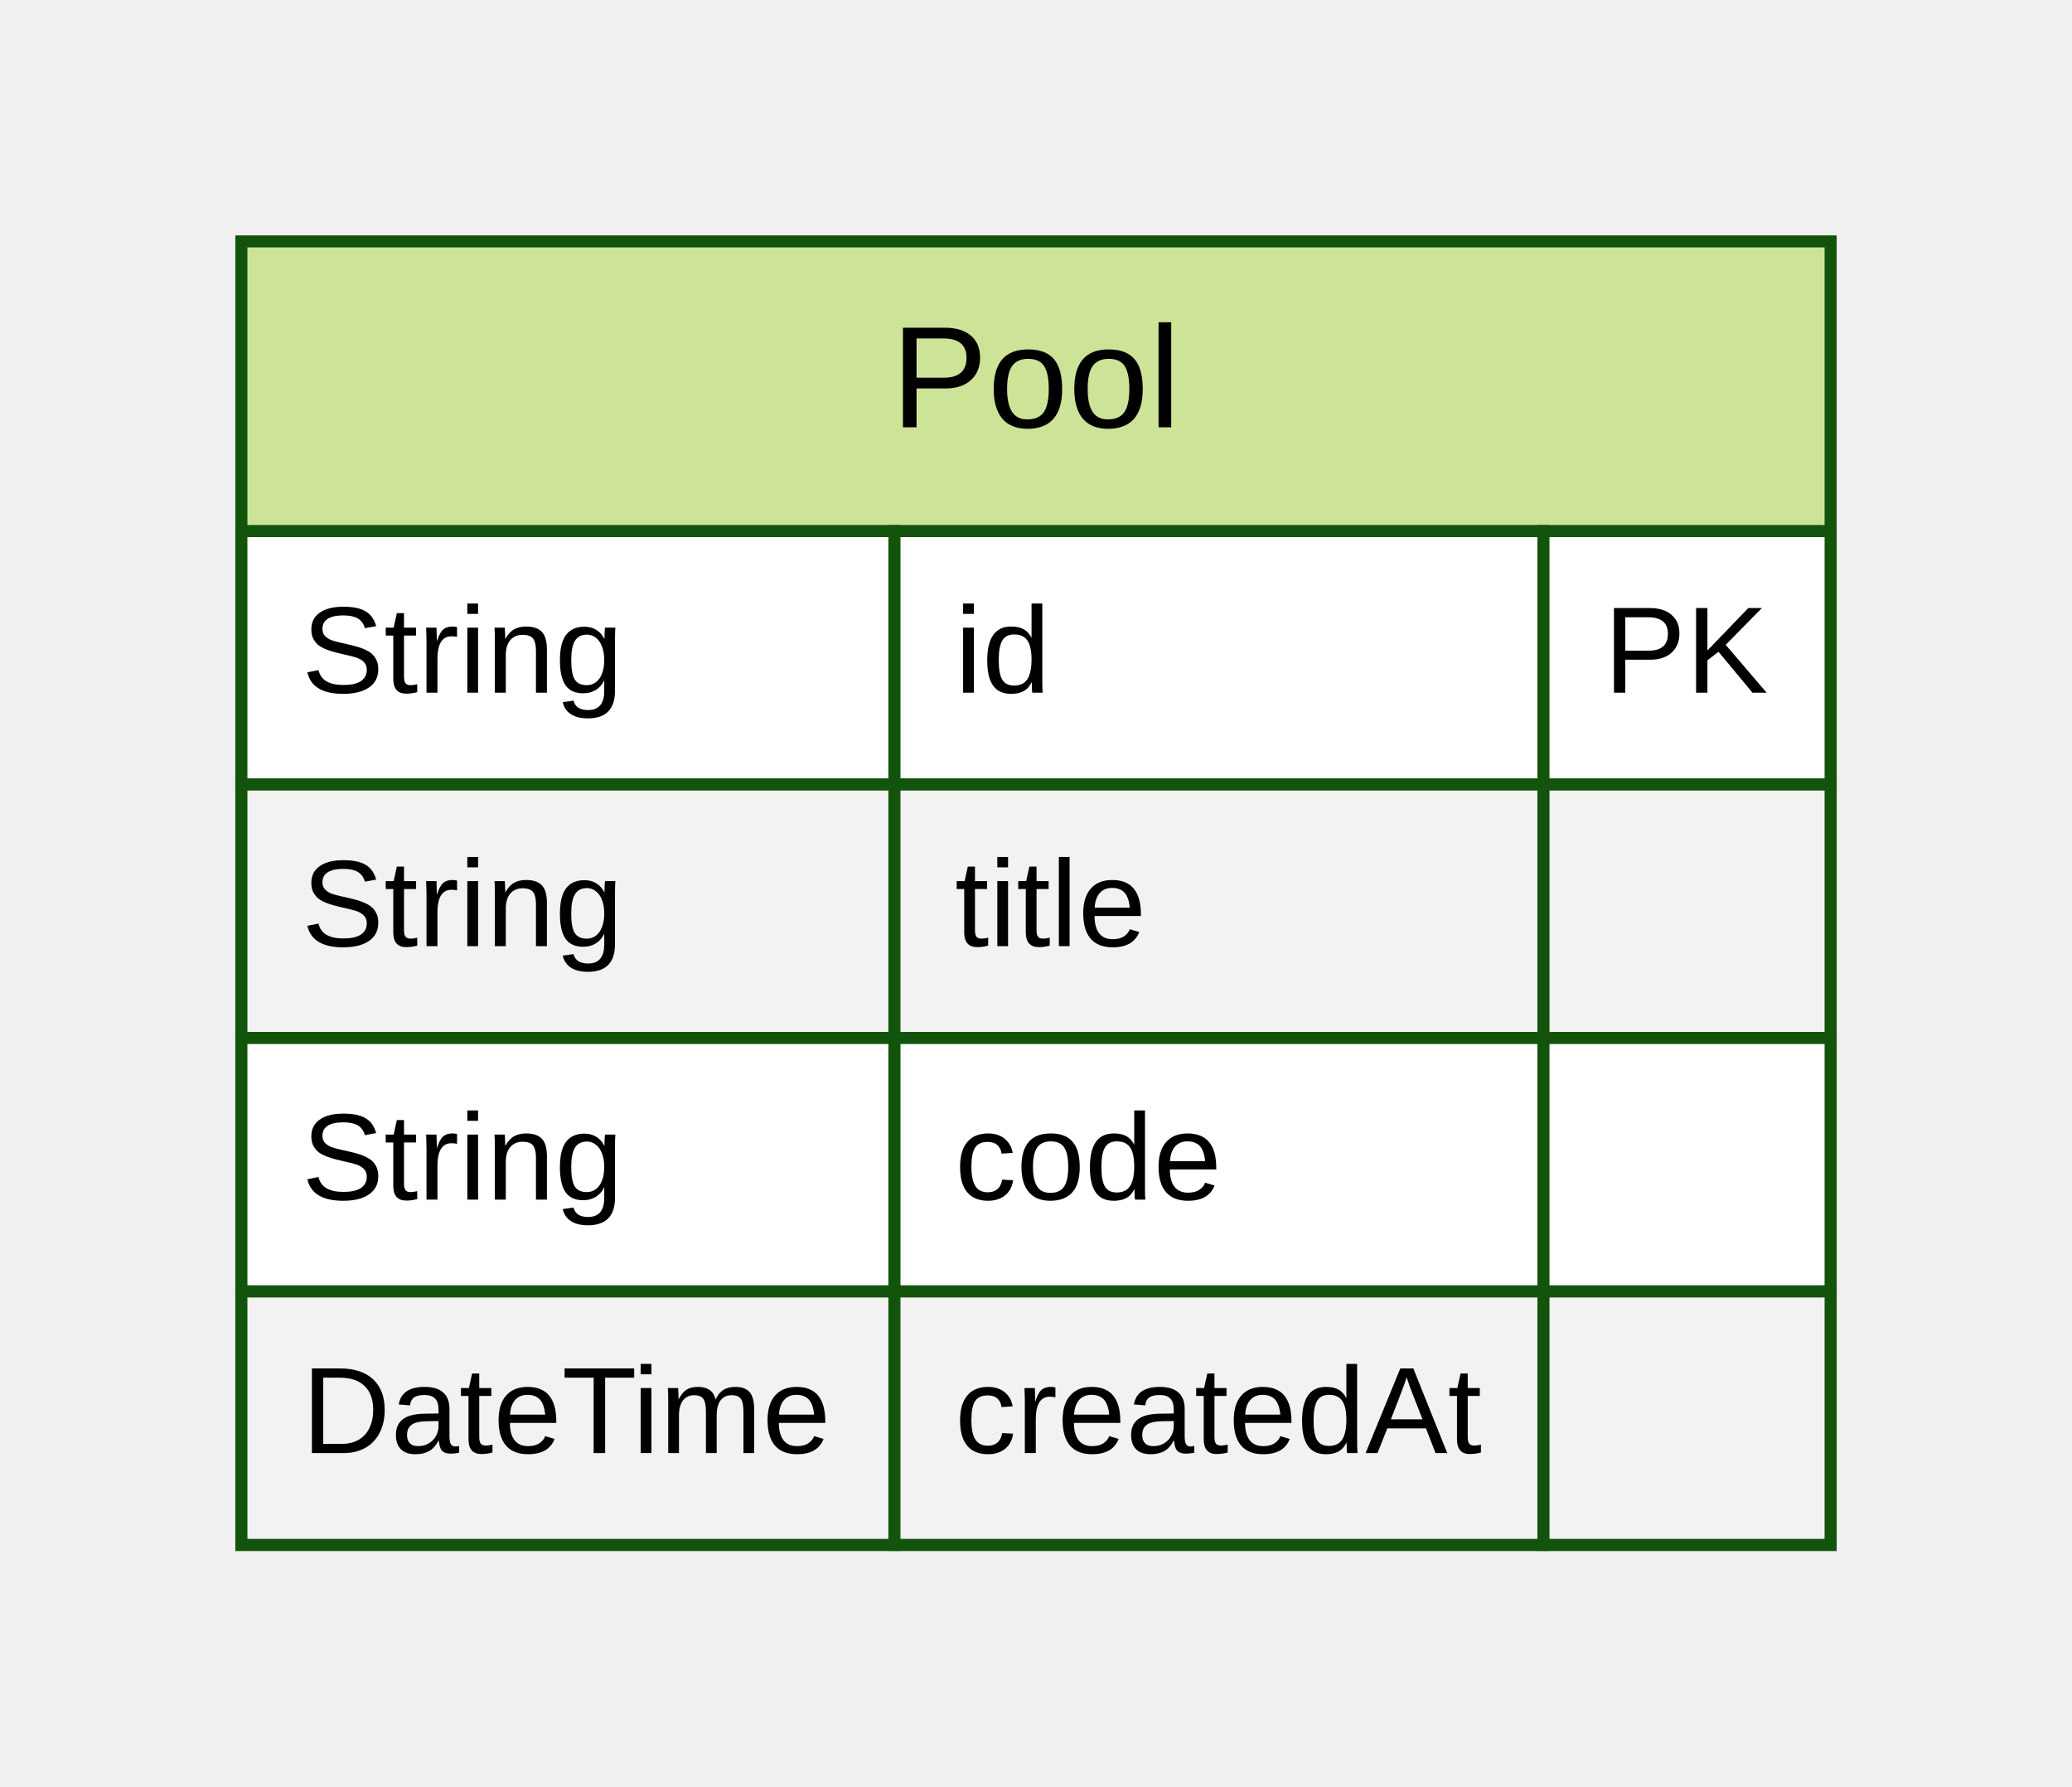
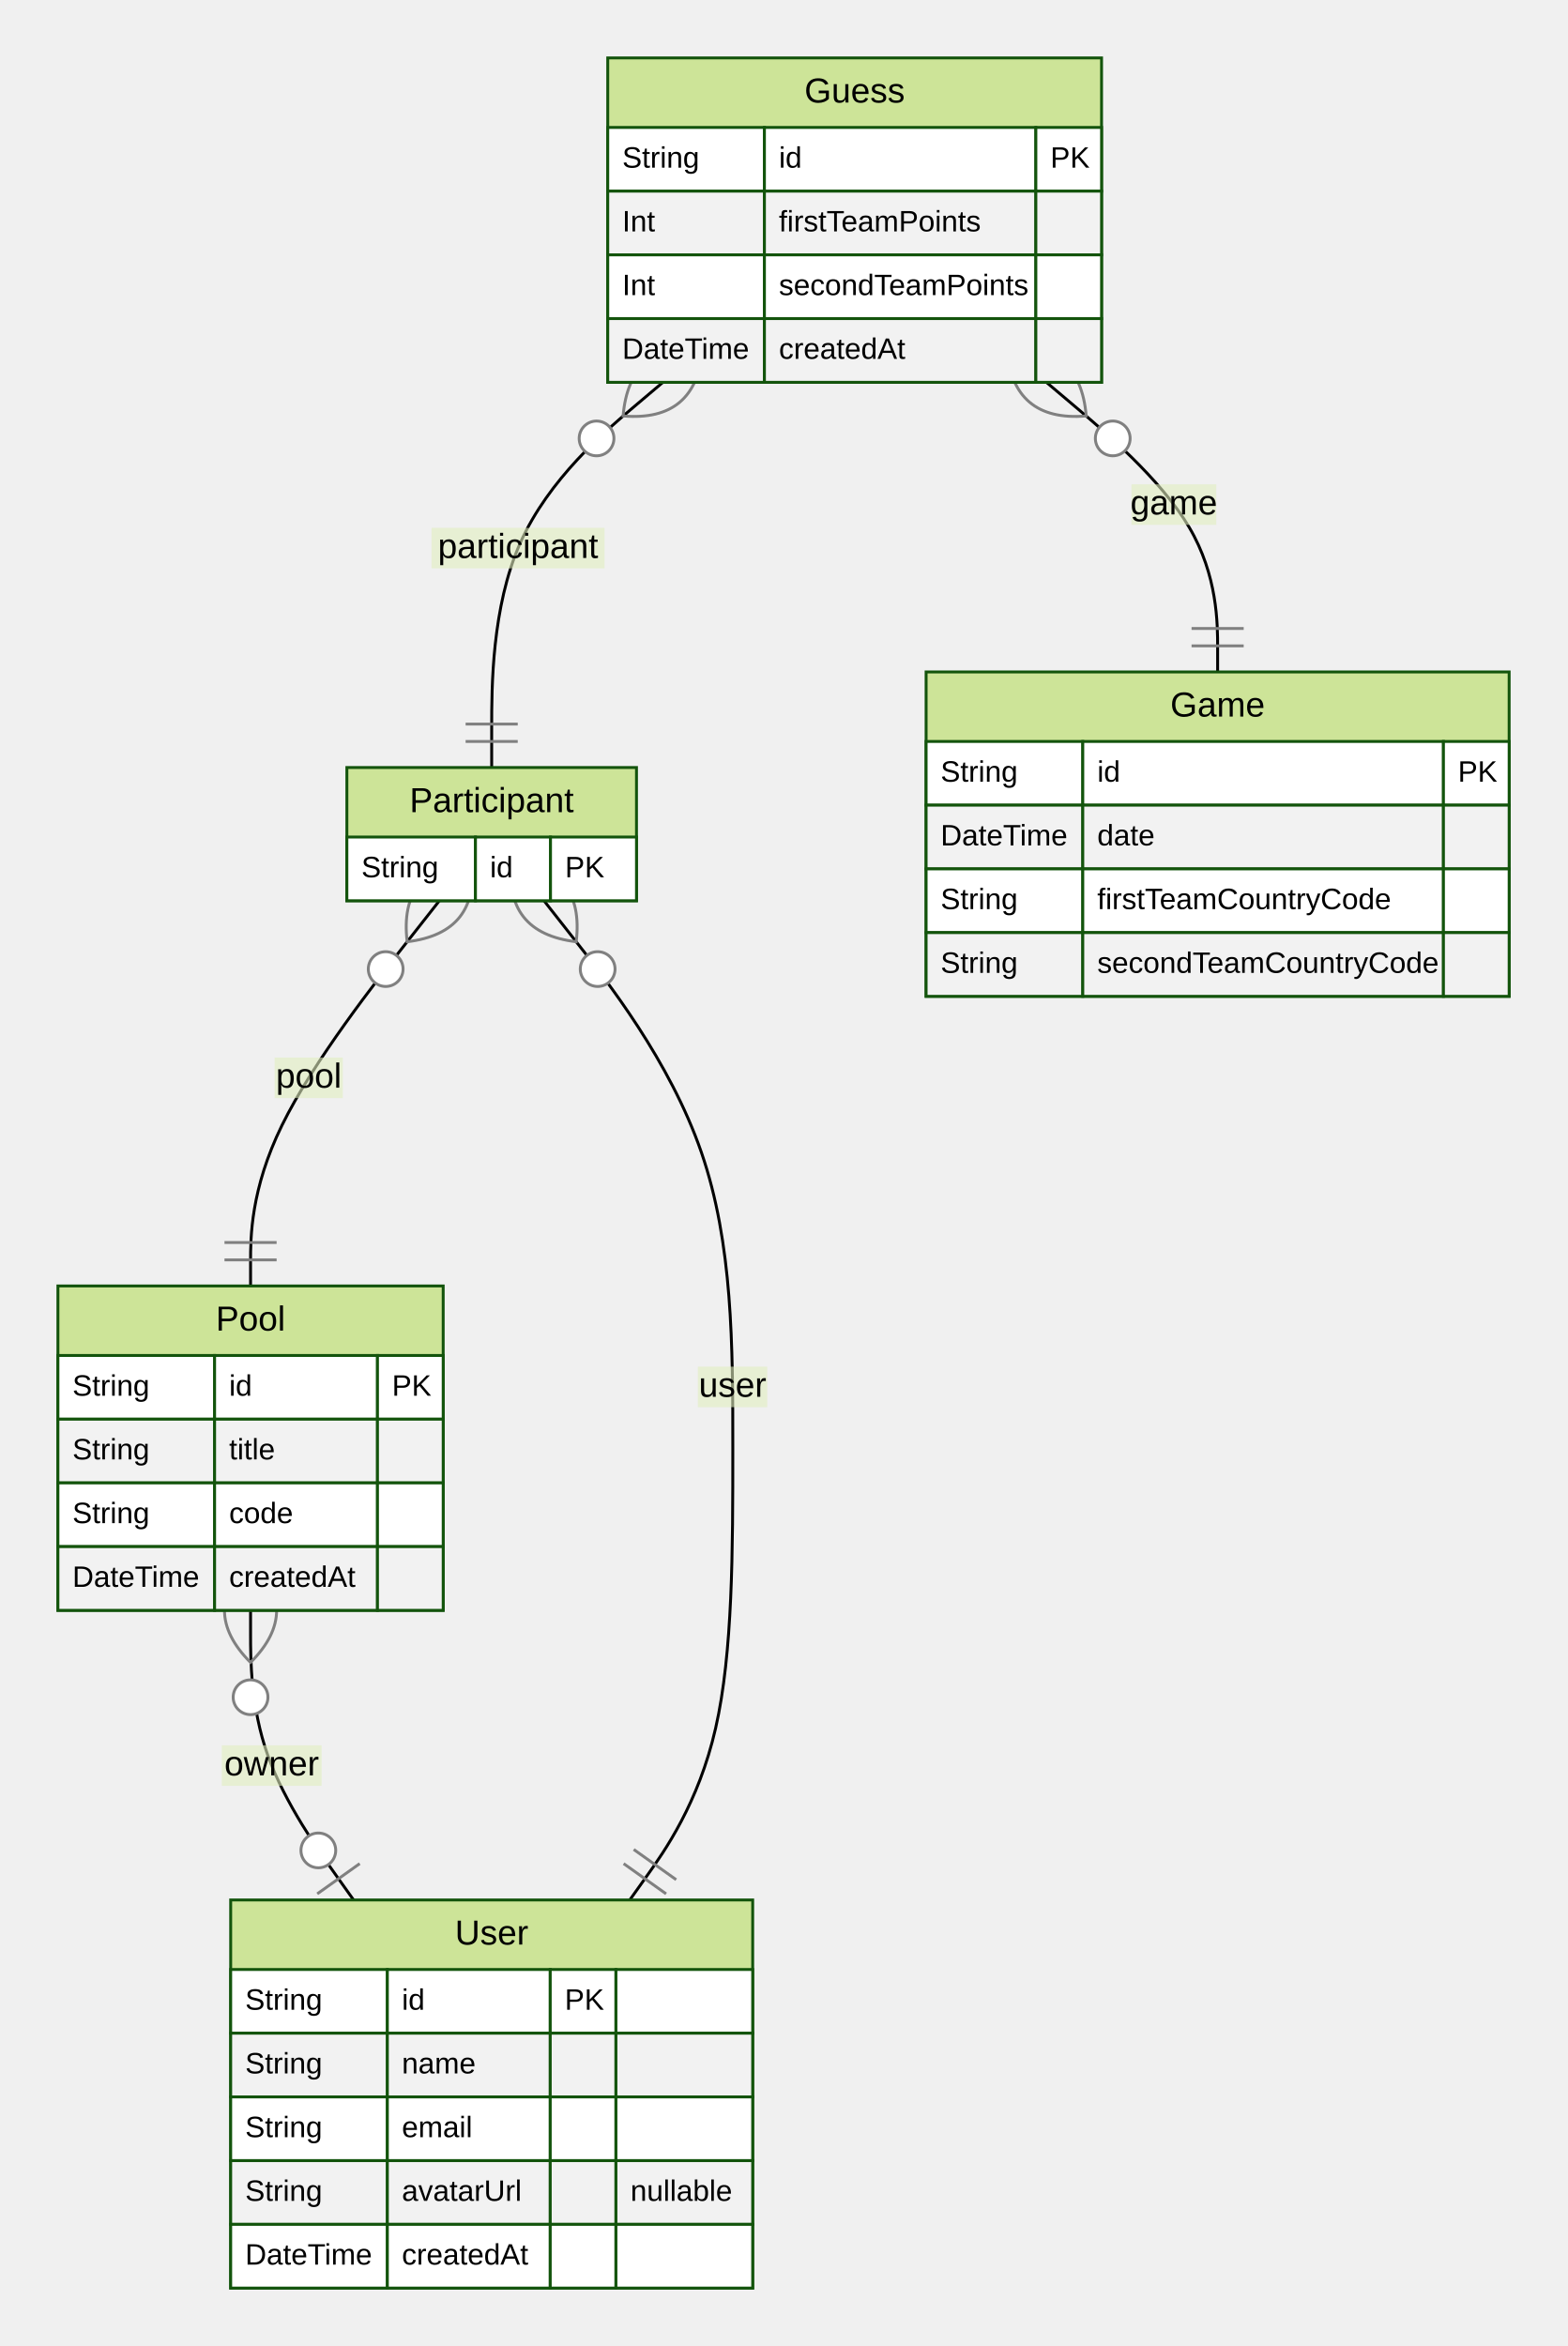
- <svg xmlns="http://www.w3.org/2000/svg" aria-labelledby="chart-title-mermaid-0 chart-desc-mermaid-0" role="img" viewBox="0 0 171.683 148" style="max-width: 171.683px; background-color: white;" width="100%" id="mermaid-0">
+ <svg xmlns="http://www.w3.org/2000/svg" aria-labelledby="chart-title-mermaid-0 chart-desc-mermaid-0" role="img" viewBox="0 0 541.082 810" style="max-width: 541.082px; background-color: white;" width="100%" id="mermaid-0">
  <style>#mermaid-0 {font-family:"trebuchet ms",verdana,arial,sans-serif;font-size:16px;fill:#000000;}#mermaid-0 .error-icon{fill:#552222;}#mermaid-0 .error-text{fill:#552222;stroke:#552222;}#mermaid-0 .edge-thickness-normal{stroke-width:2px;}#mermaid-0 .edge-thickness-thick{stroke-width:3.5px;}#mermaid-0 .edge-pattern-solid{stroke-dasharray:0;}#mermaid-0 .edge-pattern-dashed{stroke-dasharray:3;}#mermaid-0 .edge-pattern-dotted{stroke-dasharray:2;}#mermaid-0 .marker{fill:#000000;stroke:#000000;}#mermaid-0 .marker.cross{stroke:#000000;}#mermaid-0 svg{font-family:"trebuchet ms",verdana,arial,sans-serif;font-size:16px;}#mermaid-0 .entityBox{fill:#cde498;stroke:#13540c;}#mermaid-0 .attributeBoxOdd{fill:#ffffff;stroke:#13540c;}#mermaid-0 .attributeBoxEven{fill:#f2f2f2;stroke:#13540c;}#mermaid-0 .relationshipLabelBox{fill:hsl(78.158, 58.462%, 84.51%);opacity:0.7;background-color:hsl(78.158, 58.462%, 84.51%);}#mermaid-0 .relationshipLabelBox rect{opacity:0.5;}#mermaid-0 .relationshipLine{stroke:#000000;}#mermaid-0 :root{--mermaid-font-family:"trebuchet ms",verdana,arial,sans-serif;}</style>
  <g />
  <defs>
    <marker orient="auto" markerHeight="18" markerWidth="18" refY="9" refX="0" id="ONLY_ONE_START">
      <path d="M9,0 L9,18 M15,0 L15,18" fill="none" stroke="gray" />
    </marker>
  </defs>
  <defs>
    <marker orient="auto" markerHeight="18" markerWidth="18" refY="9" refX="18" id="ONLY_ONE_END">
      <path d="M3,0 L3,18 M9,0 L9,18" fill="none" stroke="gray" />
    </marker>
  </defs>
  <defs>
    <marker orient="auto" markerHeight="18" markerWidth="30" refY="9" refX="0" id="ZERO_OR_ONE_START">
      <circle r="6" cy="9" cx="21" fill="white" stroke="gray" />
      <path d="M9,0 L9,18" fill="none" stroke="gray" />
    </marker>
  </defs>
  <defs>
    <marker orient="auto" markerHeight="18" markerWidth="30" refY="9" refX="30" id="ZERO_OR_ONE_END">
      <circle r="6" cy="9" cx="9" fill="white" stroke="gray" />
      <path d="M21,0 L21,18" fill="none" stroke="gray" />
    </marker>
  </defs>
  <defs>
    <marker orient="auto" markerHeight="36" markerWidth="45" refY="18" refX="18" id="ONE_OR_MORE_START">
      <path d="M0,18 Q 18,0 36,18 Q 18,36 0,18 M42,9 L42,27" fill="none" stroke="gray" />
    </marker>
  </defs>
  <defs>
    <marker orient="auto" markerHeight="36" markerWidth="45" refY="18" refX="27" id="ONE_OR_MORE_END">
      <path d="M3,9 L3,27 M9,18 Q27,0 45,18 Q27,36 9,18" fill="none" stroke="gray" />
    </marker>
  </defs>
  <defs>
    <marker orient="auto" markerHeight="36" markerWidth="57" refY="18" refX="18" id="ZERO_OR_MORE_START">
      <circle r="6" cy="18" cx="48" fill="white" stroke="gray" />
      <path d="M0,18 Q18,0 36,18 Q18,36 0,18" fill="none" stroke="gray" />
    </marker>
  </defs>
  <defs>
    <marker orient="auto" markerHeight="36" markerWidth="57" refY="18" refX="39" id="ZERO_OR_MORE_END">
      <circle r="6" cy="18" cx="9" fill="white" stroke="gray" />
      <path d="M21,18 Q39,0 57,18 Q39,36 21,18" fill="none" stroke="gray" />
    </marker>
  </defs>
-   <g transform="translate(20,20 )" id="Pool">
-     <rect height="108" width="131.683" y="0" x="0" stroke="gray" fill-opacity="100%" fill="honeydew" class="er entityBox" />
-     <text transform="translate(65.84149,12)" style="font-family: &quot;trebuchet ms&quot;, verdana, arial, sans-serif;; font-size: 12px" text-anchor="middle" dominant-baseline="middle" y="0" x="0" id="entity-Pool" class="er entityLabel">Pool</text>
-     <rect height="21" width="54.113" y="24" x="0" stroke="gray" fill-opacity="100%" fill="honeydew" class="er attributeBoxOdd" />
-     <text transform="translate(5,34.5)" style="font-family: &quot;trebuchet ms&quot;, verdana, arial, sans-serif;; font-size: 10.2px" text-anchor="left" dominant-baseline="middle" y="0" x="0" id="entity-Pool-attr-1-type" class="er entityLabel">String</text>
-     <rect height="21" width="53.775" y="24" x="54.113" stroke="gray" fill-opacity="100%" fill="honeydew" class="er attributeBoxOdd" />
-     <text transform="translate(59.11313,34.5)" style="font-family: &quot;trebuchet ms&quot;, verdana, arial, sans-serif;; font-size: 10.2px" text-anchor="left" dominant-baseline="middle" y="0" x="0" id="entity-Pool-attr-1-name" class="er entityLabel">id</text>
-     <rect height="21" width="23.795" y="24" x="107.888" stroke="gray" fill-opacity="100%" fill="honeydew" class="er attributeBoxOdd" />
-     <text transform="translate(112.888,34.5)" style="font-family: &quot;trebuchet ms&quot;, verdana, arial, sans-serif;; font-size: 10.2px" text-anchor="left" dominant-baseline="middle" y="0" x="0" id="entity-Pool-attr-1-key" class="er entityLabel">PK</text>
-     <rect height="21" width="54.113" y="45" x="0" stroke="gray" fill-opacity="100%" fill="honeydew" class="er attributeBoxEven" />
-     <text transform="translate(5,55.5)" style="font-family: &quot;trebuchet ms&quot;, verdana, arial, sans-serif;; font-size: 10.2px" text-anchor="left" dominant-baseline="middle" y="0" x="0" id="entity-Pool-attr-2-type" class="er entityLabel">String</text>
-     <rect height="21" width="53.775" y="45" x="54.113" stroke="gray" fill-opacity="100%" fill="honeydew" class="er attributeBoxEven" />
-     <text transform="translate(59.11313,55.5)" style="font-family: &quot;trebuchet ms&quot;, verdana, arial, sans-serif;; font-size: 10.2px" text-anchor="left" dominant-baseline="middle" y="0" x="0" id="entity-Pool-attr-2-name" class="er entityLabel">title</text>
-     <rect height="21" width="23.795" y="45" x="107.888" stroke="gray" fill-opacity="100%" fill="honeydew" class="er attributeBoxEven" />
-     <text transform="translate(112.888,55.5)" style="font-family: &quot;trebuchet ms&quot;, verdana, arial, sans-serif;; font-size: 10.2px" text-anchor="left" dominant-baseline="middle" y="0" x="0" id="entity-Pool-attr-2-key" class="er entityLabel" />
-     <rect height="21" width="54.113" y="66" x="0" stroke="gray" fill-opacity="100%" fill="honeydew" class="er attributeBoxOdd" />
-     <text transform="translate(5,76.5)" style="font-family: &quot;trebuchet ms&quot;, verdana, arial, sans-serif;; font-size: 10.2px" text-anchor="left" dominant-baseline="middle" y="0" x="0" id="entity-Pool-attr-3-type" class="er entityLabel">String</text>
-     <rect height="21" width="53.775" y="66" x="54.113" stroke="gray" fill-opacity="100%" fill="honeydew" class="er attributeBoxOdd" />
-     <text transform="translate(59.11313,76.5)" style="font-family: &quot;trebuchet ms&quot;, verdana, arial, sans-serif;; font-size: 10.2px" text-anchor="left" dominant-baseline="middle" y="0" x="0" id="entity-Pool-attr-3-name" class="er entityLabel">code</text>
-     <rect height="21" width="23.795" y="66" x="107.888" stroke="gray" fill-opacity="100%" fill="honeydew" class="er attributeBoxOdd" />
-     <text transform="translate(112.888,76.5)" style="font-family: &quot;trebuchet ms&quot;, verdana, arial, sans-serif;; font-size: 10.2px" text-anchor="left" dominant-baseline="middle" y="0" x="0" id="entity-Pool-attr-3-key" class="er entityLabel" />
-     <rect height="21" width="54.113" y="87" x="0" stroke="gray" fill-opacity="100%" fill="honeydew" class="er attributeBoxEven" />
-     <text transform="translate(5,97.5)" style="font-family: &quot;trebuchet ms&quot;, verdana, arial, sans-serif;; font-size: 10.2px" text-anchor="left" dominant-baseline="middle" y="0" x="0" id="entity-Pool-attr-4-type" class="er entityLabel">DateTime</text>
-     <rect height="21" width="53.775" y="87" x="54.113" stroke="gray" fill-opacity="100%" fill="honeydew" class="er attributeBoxEven" />
-     <text transform="translate(59.11313,97.5)" style="font-family: &quot;trebuchet ms&quot;, verdana, arial, sans-serif;; font-size: 10.2px" text-anchor="left" dominant-baseline="middle" y="0" x="0" id="entity-Pool-attr-4-name" class="er entityLabel">createdAt</text>
-     <rect height="21" width="23.795" y="87" x="107.888" stroke="gray" fill-opacity="100%" fill="honeydew" class="er attributeBoxEven" />
-     <text transform="translate(112.888,97.5)" style="font-family: &quot;trebuchet ms&quot;, verdana, arial, sans-serif;; font-size: 10.2px" text-anchor="left" dominant-baseline="middle" y="0" x="0" id="entity-Pool-attr-4-key" class="er entityLabel" />
-   </g>
+   <path marker-start="url(#ZERO_OR_MORE_START)" marker-end="url(#ZERO_OR_ONE_END)" fill="none" stroke="gray" d="M86.513,556L86.513,564.333C86.513,572.667,86.513,589.333,92.443,606C98.373,622.667,110.233,639.333,116.163,647.667L122.093,656" class="er relationshipLine" />
+   <path marker-start="url(#ZERO_OR_MORE_START)" marker-end="url(#ONLY_ONE_END)" fill="none" stroke="gray" d="M187.835,311L198.7,324.833C209.565,338.667,231.296,366.333,242.161,397.833C253.026,429.333,253.026,464.667,253.026,500C253.026,535.333,253.026,570.667,247.096,596.667C241.167,622.667,229.307,639.333,223.377,647.667L217.447,656" class="er relationshipLine" />
+   <path marker-start="url(#ZERO_OR_MORE_START)" marker-end="url(#ONLY_ONE_END)" fill="none" stroke="gray" d="M151.705,311L140.839,324.833C129.974,338.667,108.244,366.333,97.378,388.5C86.513,410.667,86.513,427.333,86.513,435.667L86.513,444" class="er relationshipLine" />
+   <path marker-start="url(#ZERO_OR_MORE_START)" marker-end="url(#ONLY_ONE_END)" fill="none" stroke="gray" d="M361.309,132L371.162,140.333C381.015,148.667,400.72,165.333,410.573,182C420.426,198.667,420.426,215.333,420.426,223.667L420.426,232" class="er relationshipLine" />
+   <path marker-start="url(#ZERO_OR_MORE_START)" marker-end="url(#ONLY_ONE_END)" fill="none" stroke="gray" d="M228.887,132L219.034,140.333C209.181,148.667,189.476,165.333,179.623,187.5C169.77,209.667,169.77,237.333,169.77,251.167L169.77,265" class="er relationshipLine" />
+   <g transform="translate(20,444 )" id="Pool">
+     <rect height="112" width="133.026" y="0" x="0" stroke="gray" fill-opacity="100%" fill="honeydew" class="er entityBox" />
+     <text transform="translate(66.51321,12)" style="font-family: &quot;trebuchet ms&quot;, verdana, arial, sans-serif;; font-size: 12px" text-anchor="middle" dominant-baseline="middle" y="0" x="0" id="entity-Pool" class="er entityLabel">Pool</text>
+     <rect height="22" width="54.096" y="24" x="0" stroke="gray" fill-opacity="100%" fill="honeydew" class="er attributeBoxOdd" />
+     <text transform="translate(5,35)" style="font-family: &quot;trebuchet ms&quot;, verdana, arial, sans-serif;; font-size: 10.2px" text-anchor="left" dominant-baseline="middle" y="0" x="0" id="entity-Pool-attr-1-type" class="er entityLabel">String</text>
+     <rect height="22" width="56.243" y="24" x="54.096" stroke="gray" fill-opacity="100%" fill="honeydew" class="er attributeBoxOdd" />
+     <text transform="translate(59.09555,35)" style="font-family: &quot;trebuchet ms&quot;, verdana, arial, sans-serif;; font-size: 10.2px" text-anchor="left" dominant-baseline="middle" y="0" x="0" id="entity-Pool-attr-1-name" class="er entityLabel">id</text>
+     <rect height="22" width="22.688" y="24" x="110.339" stroke="gray" fill-opacity="100%" fill="honeydew" class="er attributeBoxOdd" />
+     <text transform="translate(115.3387,35)" style="font-family: &quot;trebuchet ms&quot;, verdana, arial, sans-serif;; font-size: 10.2px" text-anchor="left" dominant-baseline="middle" y="0" x="0" id="entity-Pool-attr-1-key" class="er entityLabel">PK</text>
+     <rect height="22" width="54.096" y="46" x="0" stroke="gray" fill-opacity="100%" fill="honeydew" class="er attributeBoxEven" />
+     <text transform="translate(5,57)" style="font-family: &quot;trebuchet ms&quot;, verdana, arial, sans-serif;; font-size: 10.2px" text-anchor="left" dominant-baseline="middle" y="0" x="0" id="entity-Pool-attr-2-type" class="er entityLabel">String</text>
+     <rect height="22" width="56.243" y="46" x="54.096" stroke="gray" fill-opacity="100%" fill="honeydew" class="er attributeBoxEven" />
+     <text transform="translate(59.09555,57)" style="font-family: &quot;trebuchet ms&quot;, verdana, arial, sans-serif;; font-size: 10.2px" text-anchor="left" dominant-baseline="middle" y="0" x="0" id="entity-Pool-attr-2-name" class="er entityLabel">title</text>
+     <rect height="22" width="22.688" y="46" x="110.339" stroke="gray" fill-opacity="100%" fill="honeydew" class="er attributeBoxEven" />
+     <text transform="translate(115.3387,57)" style="font-family: &quot;trebuchet ms&quot;, verdana, arial, sans-serif;; font-size: 10.2px" text-anchor="left" dominant-baseline="middle" y="0" x="0" id="entity-Pool-attr-2-key" class="er entityLabel" />
+     <rect height="22" width="54.096" y="68" x="0" stroke="gray" fill-opacity="100%" fill="honeydew" class="er attributeBoxOdd" />
+     <text transform="translate(5,79)" style="font-family: &quot;trebuchet ms&quot;, verdana, arial, sans-serif;; font-size: 10.2px" text-anchor="left" dominant-baseline="middle" y="0" x="0" id="entity-Pool-attr-3-type" class="er entityLabel">String</text>
+     <rect height="22" width="56.243" y="68" x="54.096" stroke="gray" fill-opacity="100%" fill="honeydew" class="er attributeBoxOdd" />
+     <text transform="translate(59.09555,79)" style="font-family: &quot;trebuchet ms&quot;, verdana, arial, sans-serif;; font-size: 10.2px" text-anchor="left" dominant-baseline="middle" y="0" x="0" id="entity-Pool-attr-3-name" class="er entityLabel">code</text>
+     <rect height="22" width="22.688" y="68" x="110.339" stroke="gray" fill-opacity="100%" fill="honeydew" class="er attributeBoxOdd" />
+     <text transform="translate(115.3387,79)" style="font-family: &quot;trebuchet ms&quot;, verdana, arial, sans-serif;; font-size: 10.2px" text-anchor="left" dominant-baseline="middle" y="0" x="0" id="entity-Pool-attr-3-key" class="er entityLabel" />
+     <rect height="22" width="54.096" y="90" x="0" stroke="gray" fill-opacity="100%" fill="honeydew" class="er attributeBoxEven" />
+     <text transform="translate(5,101)" style="font-family: &quot;trebuchet ms&quot;, verdana, arial, sans-serif;; font-size: 10.2px" text-anchor="left" dominant-baseline="middle" y="0" x="0" id="entity-Pool-attr-4-type" class="er entityLabel">DateTime</text>
+     <rect height="22" width="56.243" y="90" x="54.096" stroke="gray" fill-opacity="100%" fill="honeydew" class="er attributeBoxEven" />
+     <text transform="translate(59.09555,101)" style="font-family: &quot;trebuchet ms&quot;, verdana, arial, sans-serif;; font-size: 10.2px" text-anchor="left" dominant-baseline="middle" y="0" x="0" id="entity-Pool-attr-4-name" class="er entityLabel">createdAt</text>
+     <rect height="22" width="22.688" y="90" x="110.339" stroke="gray" fill-opacity="100%" fill="honeydew" class="er attributeBoxEven" />
+     <text transform="translate(115.3387,101)" style="font-family: &quot;trebuchet ms&quot;, verdana, arial, sans-serif;; font-size: 10.2px" text-anchor="left" dominant-baseline="middle" y="0" x="0" id="entity-Pool-attr-4-key" class="er entityLabel" />
+   </g>
+   <g transform="translate(119.7698,265 )" id="Participant">
+     <rect height="46" width="100" y="0" x="0" stroke="gray" fill-opacity="100%" fill="honeydew" class="er entityBox" />
+     <text transform="translate(50,12)" style="font-family: &quot;trebuchet ms&quot;, verdana, arial, sans-serif;; font-size: 12px" text-anchor="middle" dominant-baseline="middle" y="0" x="0" id="entity-Participant" class="er entityLabel">Participant</text>
+     <rect height="22" width="44.399" y="24" x="0" stroke="gray" fill-opacity="100%" fill="honeydew" class="er attributeBoxOdd" />
+     <text transform="translate(5,35)" style="font-family: &quot;trebuchet ms&quot;, verdana, arial, sans-serif;; font-size: 10.2px" text-anchor="left" dominant-baseline="middle" y="0" x="0" id="entity-Participant-attr-1-type" class="er entityLabel">String</text>
+     <rect height="22" width="25.911" y="24" x="44.399" stroke="gray" fill-opacity="100%" fill="honeydew" class="er attributeBoxOdd" />
+     <text transform="translate(49.39862,35)" style="font-family: &quot;trebuchet ms&quot;, verdana, arial, sans-serif;; font-size: 10.2px" text-anchor="left" dominant-baseline="middle" y="0" x="0" id="entity-Participant-attr-1-name" class="er entityLabel">id</text>
+     <rect height="22" width="29.69" y="24" x="70.31" stroke="gray" fill-opacity="100%" fill="honeydew" class="er attributeBoxOdd" />
+     <text transform="translate(75.30976,35)" style="font-family: &quot;trebuchet ms&quot;, verdana, arial, sans-serif;; font-size: 10.2px" text-anchor="left" dominant-baseline="middle" y="0" x="0" id="entity-Participant-attr-1-key" class="er entityLabel">PK</text>
+   </g>
+   <g transform="translate(79.65034,656 )" id="User">
+     <rect height="134" width="180.239" y="0" x="0" stroke="gray" fill-opacity="100%" fill="honeydew" class="er entityBox" />
+     <text transform="translate(90.11948,12)" style="font-family: &quot;trebuchet ms&quot;, verdana, arial, sans-serif;; font-size: 12px" text-anchor="middle" dominant-baseline="middle" y="0" x="0" id="entity-User" class="er entityLabel">User</text>
+     <rect height="22" width="54.096" y="24" x="0" stroke="gray" fill-opacity="100%" fill="honeydew" class="er attributeBoxOdd" />
+     <text transform="translate(5,35)" style="font-family: &quot;trebuchet ms&quot;, verdana, arial, sans-serif;; font-size: 10.2px" text-anchor="left" dominant-baseline="middle" y="0" x="0" id="entity-User-attr-1-type" class="er entityLabel">String</text>
+     <rect height="22" width="56.243" y="24" x="54.096" stroke="gray" fill-opacity="100%" fill="honeydew" class="er attributeBoxOdd" />
+     <text transform="translate(59.09555,35)" style="font-family: &quot;trebuchet ms&quot;, verdana, arial, sans-serif;; font-size: 10.2px" text-anchor="left" dominant-baseline="middle" y="0" x="0" id="entity-User-attr-1-name" class="er entityLabel">id</text>
+     <rect height="22" width="22.688" y="24" x="110.339" stroke="gray" fill-opacity="100%" fill="honeydew" class="er attributeBoxOdd" />
+     <text transform="translate(115.3387,35)" style="font-family: &quot;trebuchet ms&quot;, verdana, arial, sans-serif;; font-size: 10.2px" text-anchor="left" dominant-baseline="middle" y="0" x="0" id="entity-User-attr-1-key" class="er entityLabel">PK</text>
+     <rect height="22" width="47.213" y="24" x="133.026" stroke="gray" fill-opacity="100%" fill="honeydew" class="er attributeBoxOdd" />
+     <text transform="translate(138.0264,35)" style="font-family: &quot;trebuchet ms&quot;, verdana, arial, sans-serif;; font-size: 10.2px" text-anchor="left" dominant-baseline="middle" y="0" x="0" id="entity-User-attr-1-comment" class="er entityLabel" />
+     <rect height="22" width="54.096" y="46" x="0" stroke="gray" fill-opacity="100%" fill="honeydew" class="er attributeBoxEven" />
+     <text transform="translate(5,57)" style="font-family: &quot;trebuchet ms&quot;, verdana, arial, sans-serif;; font-size: 10.2px" text-anchor="left" dominant-baseline="middle" y="0" x="0" id="entity-User-attr-2-type" class="er entityLabel">String</text>
+     <rect height="22" width="56.243" y="46" x="54.096" stroke="gray" fill-opacity="100%" fill="honeydew" class="er attributeBoxEven" />
+     <text transform="translate(59.09555,57)" style="font-family: &quot;trebuchet ms&quot;, verdana, arial, sans-serif;; font-size: 10.2px" text-anchor="left" dominant-baseline="middle" y="0" x="0" id="entity-User-attr-2-name" class="er entityLabel">name</text>
+     <rect height="22" width="22.688" y="46" x="110.339" stroke="gray" fill-opacity="100%" fill="honeydew" class="er attributeBoxEven" />
+     <text transform="translate(115.3387,57)" style="font-family: &quot;trebuchet ms&quot;, verdana, arial, sans-serif;; font-size: 10.2px" text-anchor="left" dominant-baseline="middle" y="0" x="0" id="entity-User-attr-2-key" class="er entityLabel" />
+     <rect height="22" width="47.213" y="46" x="133.026" stroke="gray" fill-opacity="100%" fill="honeydew" class="er attributeBoxEven" />
+     <text transform="translate(138.0264,57)" style="font-family: &quot;trebuchet ms&quot;, verdana, arial, sans-serif;; font-size: 10.2px" text-anchor="left" dominant-baseline="middle" y="0" x="0" id="entity-User-attr-2-comment" class="er entityLabel" />
+     <rect height="22" width="54.096" y="68" x="0" stroke="gray" fill-opacity="100%" fill="honeydew" class="er attributeBoxOdd" />
+     <text transform="translate(5,79)" style="font-family: &quot;trebuchet ms&quot;, verdana, arial, sans-serif;; font-size: 10.2px" text-anchor="left" dominant-baseline="middle" y="0" x="0" id="entity-User-attr-3-type" class="er entityLabel">String</text>
+     <rect height="22" width="56.243" y="68" x="54.096" stroke="gray" fill-opacity="100%" fill="honeydew" class="er attributeBoxOdd" />
+     <text transform="translate(59.09555,79)" style="font-family: &quot;trebuchet ms&quot;, verdana, arial, sans-serif;; font-size: 10.2px" text-anchor="left" dominant-baseline="middle" y="0" x="0" id="entity-User-attr-3-name" class="er entityLabel">email</text>
+     <rect height="22" width="22.688" y="68" x="110.339" stroke="gray" fill-opacity="100%" fill="honeydew" class="er attributeBoxOdd" />
+     <text transform="translate(115.3387,79)" style="font-family: &quot;trebuchet ms&quot;, verdana, arial, sans-serif;; font-size: 10.2px" text-anchor="left" dominant-baseline="middle" y="0" x="0" id="entity-User-attr-3-key" class="er entityLabel" />
+     <rect height="22" width="47.213" y="68" x="133.026" stroke="gray" fill-opacity="100%" fill="honeydew" class="er attributeBoxOdd" />
+     <text transform="translate(138.0264,79)" style="font-family: &quot;trebuchet ms&quot;, verdana, arial, sans-serif;; font-size: 10.2px" text-anchor="left" dominant-baseline="middle" y="0" x="0" id="entity-User-attr-3-comment" class="er entityLabel" />
+     <rect height="22" width="54.096" y="90" x="0" stroke="gray" fill-opacity="100%" fill="honeydew" class="er attributeBoxEven" />
+     <text transform="translate(5,101)" style="font-family: &quot;trebuchet ms&quot;, verdana, arial, sans-serif;; font-size: 10.2px" text-anchor="left" dominant-baseline="middle" y="0" x="0" id="entity-User-attr-4-type" class="er entityLabel">String</text>
+     <rect height="22" width="56.243" y="90" x="54.096" stroke="gray" fill-opacity="100%" fill="honeydew" class="er attributeBoxEven" />
+     <text transform="translate(59.09555,101)" style="font-family: &quot;trebuchet ms&quot;, verdana, arial, sans-serif;; font-size: 10.2px" text-anchor="left" dominant-baseline="middle" y="0" x="0" id="entity-User-attr-4-name" class="er entityLabel">avatarUrl</text>
+     <rect height="22" width="22.688" y="90" x="110.339" stroke="gray" fill-opacity="100%" fill="honeydew" class="er attributeBoxEven" />
+     <text transform="translate(115.3387,101)" style="font-family: &quot;trebuchet ms&quot;, verdana, arial, sans-serif;; font-size: 10.2px" text-anchor="left" dominant-baseline="middle" y="0" x="0" id="entity-User-attr-4-key" class="er entityLabel" />
+     <rect height="22" width="47.213" y="90" x="133.026" stroke="gray" fill-opacity="100%" fill="honeydew" class="er attributeBoxEven" />
+     <text transform="translate(138.0264,101)" style="font-family: &quot;trebuchet ms&quot;, verdana, arial, sans-serif;; font-size: 10.2px" text-anchor="left" dominant-baseline="middle" y="0" x="0" id="entity-User-attr-4-comment" class="er entityLabel">nullable</text>
+     <rect height="22" width="54.096" y="112" x="0" stroke="gray" fill-opacity="100%" fill="honeydew" class="er attributeBoxOdd" />
+     <text transform="translate(5,123)" style="font-family: &quot;trebuchet ms&quot;, verdana, arial, sans-serif;; font-size: 10.2px" text-anchor="left" dominant-baseline="middle" y="0" x="0" id="entity-User-attr-5-type" class="er entityLabel">DateTime</text>
+     <rect height="22" width="56.243" y="112" x="54.096" stroke="gray" fill-opacity="100%" fill="honeydew" class="er attributeBoxOdd" />
+     <text transform="translate(59.09555,123)" style="font-family: &quot;trebuchet ms&quot;, verdana, arial, sans-serif;; font-size: 10.2px" text-anchor="left" dominant-baseline="middle" y="0" x="0" id="entity-User-attr-5-name" class="er entityLabel">createdAt</text>
+     <rect height="22" width="22.688" y="112" x="110.339" stroke="gray" fill-opacity="100%" fill="honeydew" class="er attributeBoxOdd" />
+     <text transform="translate(115.3387,123)" style="font-family: &quot;trebuchet ms&quot;, verdana, arial, sans-serif;; font-size: 10.2px" text-anchor="left" dominant-baseline="middle" y="0" x="0" id="entity-User-attr-5-key" class="er entityLabel" />
+     <rect height="22" width="47.213" y="112" x="133.026" stroke="gray" fill-opacity="100%" fill="honeydew" class="er attributeBoxOdd" />
+     <text transform="translate(138.0264,123)" style="font-family: &quot;trebuchet ms&quot;, verdana, arial, sans-serif;; font-size: 10.2px" text-anchor="left" dominant-baseline="middle" y="0" x="0" id="entity-User-attr-5-comment" class="er entityLabel" />
+   </g>
+   <g transform="translate(319.7698,232 )" id="Game">
+     <rect height="112" width="201.312" y="0" x="0" stroke="gray" fill-opacity="100%" fill="honeydew" class="er entityBox" />
+     <text transform="translate(100.6562,12)" style="font-family: &quot;trebuchet ms&quot;, verdana, arial, sans-serif;; font-size: 12px" text-anchor="middle" dominant-baseline="middle" y="0" x="0" id="entity-Game" class="er entityLabel">Game</text>
+     <rect height="22" width="54.096" y="24" x="0" stroke="gray" fill-opacity="100%" fill="honeydew" class="er attributeBoxOdd" />
+     <text transform="translate(5,35)" style="font-family: &quot;trebuchet ms&quot;, verdana, arial, sans-serif;; font-size: 10.2px" text-anchor="left" dominant-baseline="middle" y="0" x="0" id="entity-Game-attr-1-type" class="er entityLabel">String</text>
+     <rect height="22" width="124.529" y="24" x="54.096" stroke="gray" fill-opacity="100%" fill="honeydew" class="er attributeBoxOdd" />
+     <text transform="translate(59.09555,35)" style="font-family: &quot;trebuchet ms&quot;, verdana, arial, sans-serif;; font-size: 10.2px" text-anchor="left" dominant-baseline="middle" y="0" x="0" id="entity-Game-attr-1-name" class="er entityLabel">id</text>
+     <rect height="22" width="22.688" y="24" x="178.625" stroke="gray" fill-opacity="100%" fill="honeydew" class="er attributeBoxOdd" />
+     <text transform="translate(183.6248,35)" style="font-family: &quot;trebuchet ms&quot;, verdana, arial, sans-serif;; font-size: 10.2px" text-anchor="left" dominant-baseline="middle" y="0" x="0" id="entity-Game-attr-1-key" class="er entityLabel">PK</text>
+     <rect height="22" width="54.096" y="46" x="0" stroke="gray" fill-opacity="100%" fill="honeydew" class="er attributeBoxEven" />
+     <text transform="translate(5,57)" style="font-family: &quot;trebuchet ms&quot;, verdana, arial, sans-serif;; font-size: 10.2px" text-anchor="left" dominant-baseline="middle" y="0" x="0" id="entity-Game-attr-2-type" class="er entityLabel">DateTime</text>
+     <rect height="22" width="124.529" y="46" x="54.096" stroke="gray" fill-opacity="100%" fill="honeydew" class="er attributeBoxEven" />
+     <text transform="translate(59.09555,57)" style="font-family: &quot;trebuchet ms&quot;, verdana, arial, sans-serif;; font-size: 10.2px" text-anchor="left" dominant-baseline="middle" y="0" x="0" id="entity-Game-attr-2-name" class="er entityLabel">date</text>
+     <rect height="22" width="22.688" y="46" x="178.625" stroke="gray" fill-opacity="100%" fill="honeydew" class="er attributeBoxEven" />
+     <text transform="translate(183.6248,57)" style="font-family: &quot;trebuchet ms&quot;, verdana, arial, sans-serif;; font-size: 10.2px" text-anchor="left" dominant-baseline="middle" y="0" x="0" id="entity-Game-attr-2-key" class="er entityLabel" />
+     <rect height="22" width="54.096" y="68" x="0" stroke="gray" fill-opacity="100%" fill="honeydew" class="er attributeBoxOdd" />
+     <text transform="translate(5,79)" style="font-family: &quot;trebuchet ms&quot;, verdana, arial, sans-serif;; font-size: 10.2px" text-anchor="left" dominant-baseline="middle" y="0" x="0" id="entity-Game-attr-3-type" class="er entityLabel">String</text>
+     <rect height="22" width="124.529" y="68" x="54.096" stroke="gray" fill-opacity="100%" fill="honeydew" class="er attributeBoxOdd" />
+     <text transform="translate(59.09555,79)" style="font-family: &quot;trebuchet ms&quot;, verdana, arial, sans-serif;; font-size: 10.2px" text-anchor="left" dominant-baseline="middle" y="0" x="0" id="entity-Game-attr-3-name" class="er entityLabel">firstTeamCountryCode</text>
+     <rect height="22" width="22.688" y="68" x="178.625" stroke="gray" fill-opacity="100%" fill="honeydew" class="er attributeBoxOdd" />
+     <text transform="translate(183.6248,79)" style="font-family: &quot;trebuchet ms&quot;, verdana, arial, sans-serif;; font-size: 10.2px" text-anchor="left" dominant-baseline="middle" y="0" x="0" id="entity-Game-attr-3-key" class="er entityLabel" />
+     <rect height="22" width="54.096" y="90" x="0" stroke="gray" fill-opacity="100%" fill="honeydew" class="er attributeBoxEven" />
+     <text transform="translate(5,101)" style="font-family: &quot;trebuchet ms&quot;, verdana, arial, sans-serif;; font-size: 10.2px" text-anchor="left" dominant-baseline="middle" y="0" x="0" id="entity-Game-attr-4-type" class="er entityLabel">String</text>
+     <rect height="22" width="124.529" y="90" x="54.096" stroke="gray" fill-opacity="100%" fill="honeydew" class="er attributeBoxEven" />
+     <text transform="translate(59.09555,101)" style="font-family: &quot;trebuchet ms&quot;, verdana, arial, sans-serif;; font-size: 10.2px" text-anchor="left" dominant-baseline="middle" y="0" x="0" id="entity-Game-attr-4-name" class="er entityLabel">secondTeamCountryCode</text>
+     <rect height="22" width="22.688" y="90" x="178.625" stroke="gray" fill-opacity="100%" fill="honeydew" class="er attributeBoxEven" />
+     <text transform="translate(183.6248,101)" style="font-family: &quot;trebuchet ms&quot;, verdana, arial, sans-serif;; font-size: 10.2px" text-anchor="left" dominant-baseline="middle" y="0" x="0" id="entity-Game-attr-4-key" class="er entityLabel" />
+   </g>
+   <g transform="translate(209.8457,20 )" id="Guess">
+     <rect height="112" width="170.504" y="0" x="0" stroke="gray" fill-opacity="100%" fill="honeydew" class="er entityBox" />
+     <text transform="translate(85.2522,12)" style="font-family: &quot;trebuchet ms&quot;, verdana, arial, sans-serif;; font-size: 12px" text-anchor="middle" dominant-baseline="middle" y="0" x="0" id="entity-Guess" class="er entityLabel">Guess</text>
+     <rect height="22" width="54.096" y="24" x="0" stroke="gray" fill-opacity="100%" fill="honeydew" class="er attributeBoxOdd" />
+     <text transform="translate(5,35)" style="font-family: &quot;trebuchet ms&quot;, verdana, arial, sans-serif;; font-size: 10.2px" text-anchor="left" dominant-baseline="middle" y="0" x="0" id="entity-Guess-attr-1-type" class="er entityLabel">String</text>
+     <rect height="22" width="93.721" y="24" x="54.096" stroke="gray" fill-opacity="100%" fill="honeydew" class="er attributeBoxOdd" />
+     <text transform="translate(59.09555,35)" style="font-family: &quot;trebuchet ms&quot;, verdana, arial, sans-serif;; font-size: 10.2px" text-anchor="left" dominant-baseline="middle" y="0" x="0" id="entity-Guess-attr-1-name" class="er entityLabel">id</text>
+     <rect height="22" width="22.688" y="24" x="147.817" stroke="gray" fill-opacity="100%" fill="honeydew" class="er attributeBoxOdd" />
+     <text transform="translate(152.8167,35)" style="font-family: &quot;trebuchet ms&quot;, verdana, arial, sans-serif;; font-size: 10.2px" text-anchor="left" dominant-baseline="middle" y="0" x="0" id="entity-Guess-attr-1-key" class="er entityLabel">PK</text>
+     <rect height="22" width="54.096" y="46" x="0" stroke="gray" fill-opacity="100%" fill="honeydew" class="er attributeBoxEven" />
+     <text transform="translate(5,57)" style="font-family: &quot;trebuchet ms&quot;, verdana, arial, sans-serif;; font-size: 10.2px" text-anchor="left" dominant-baseline="middle" y="0" x="0" id="entity-Guess-attr-2-type" class="er entityLabel">Int</text>
+     <rect height="22" width="93.721" y="46" x="54.096" stroke="gray" fill-opacity="100%" fill="honeydew" class="er attributeBoxEven" />
+     <text transform="translate(59.09555,57)" style="font-family: &quot;trebuchet ms&quot;, verdana, arial, sans-serif;; font-size: 10.2px" text-anchor="left" dominant-baseline="middle" y="0" x="0" id="entity-Guess-attr-2-name" class="er entityLabel">firstTeamPoints</text>
+     <rect height="22" width="22.688" y="46" x="147.817" stroke="gray" fill-opacity="100%" fill="honeydew" class="er attributeBoxEven" />
+     <text transform="translate(152.8167,57)" style="font-family: &quot;trebuchet ms&quot;, verdana, arial, sans-serif;; font-size: 10.2px" text-anchor="left" dominant-baseline="middle" y="0" x="0" id="entity-Guess-attr-2-key" class="er entityLabel" />
+     <rect height="22" width="54.096" y="68" x="0" stroke="gray" fill-opacity="100%" fill="honeydew" class="er attributeBoxOdd" />
+     <text transform="translate(5,79)" style="font-family: &quot;trebuchet ms&quot;, verdana, arial, sans-serif;; font-size: 10.2px" text-anchor="left" dominant-baseline="middle" y="0" x="0" id="entity-Guess-attr-3-type" class="er entityLabel">Int</text>
+     <rect height="22" width="93.721" y="68" x="54.096" stroke="gray" fill-opacity="100%" fill="honeydew" class="er attributeBoxOdd" />
+     <text transform="translate(59.09555,79)" style="font-family: &quot;trebuchet ms&quot;, verdana, arial, sans-serif;; font-size: 10.2px" text-anchor="left" dominant-baseline="middle" y="0" x="0" id="entity-Guess-attr-3-name" class="er entityLabel">secondTeamPoints</text>
+     <rect height="22" width="22.688" y="68" x="147.817" stroke="gray" fill-opacity="100%" fill="honeydew" class="er attributeBoxOdd" />
+     <text transform="translate(152.8167,79)" style="font-family: &quot;trebuchet ms&quot;, verdana, arial, sans-serif;; font-size: 10.2px" text-anchor="left" dominant-baseline="middle" y="0" x="0" id="entity-Guess-attr-3-key" class="er entityLabel" />
+     <rect height="22" width="54.096" y="90" x="0" stroke="gray" fill-opacity="100%" fill="honeydew" class="er attributeBoxEven" />
+     <text transform="translate(5,101)" style="font-family: &quot;trebuchet ms&quot;, verdana, arial, sans-serif;; font-size: 10.2px" text-anchor="left" dominant-baseline="middle" y="0" x="0" id="entity-Guess-attr-4-type" class="er entityLabel">DateTime</text>
+     <rect height="22" width="93.721" y="90" x="54.096" stroke="gray" fill-opacity="100%" fill="honeydew" class="er attributeBoxEven" />
+     <text transform="translate(59.09555,101)" style="font-family: &quot;trebuchet ms&quot;, verdana, arial, sans-serif;; font-size: 10.2px" text-anchor="left" dominant-baseline="middle" y="0" x="0" id="entity-Guess-attr-4-name" class="er entityLabel">createdAt</text>
+     <rect height="22" width="22.688" y="90" x="147.817" stroke="gray" fill-opacity="100%" fill="honeydew" class="er attributeBoxEven" />
+     <text transform="translate(152.8167,101)" style="font-family: &quot;trebuchet ms&quot;, verdana, arial, sans-serif;; font-size: 10.2px" text-anchor="left" dominant-baseline="middle" y="0" x="0" id="entity-Guess-attr-4-key" class="er entityLabel" />
+   </g>
+   <rect fill-opacity="85%" fill="white" height="14" width="34.471" y="602.592" x="76.574" class="er relationshipLabelBox" />
+   <text style="font-family: &quot;trebuchet ms&quot;, verdana, arial, sans-serif;; font-size: 12px" dominant-baseline="middle" text-anchor="middle" y="609.592" x="93.81" id="rel1" class="er relationshipLabel">owner</text>
+   <rect fill-opacity="85%" fill="white" height="14" width="23.959" y="471.862" x="240.96" class="er relationshipLabelBox" />
+   <text style="font-family: &quot;trebuchet ms&quot;, verdana, arial, sans-serif;; font-size: 12px" dominant-baseline="middle" text-anchor="middle" y="478.862" x="252.94" id="rel2" class="er relationshipLabel">user</text>
+   <rect fill-opacity="85%" fill="white" height="14" width="23.564" y="365.133" x="94.824" class="er relationshipLabelBox" />
+   <text style="font-family: &quot;trebuchet ms&quot;, verdana, arial, sans-serif;; font-size: 12px" dominant-baseline="middle" text-anchor="middle" y="372.133" x="106.606" id="rel3" class="er relationshipLabel">pool</text>
+   <rect fill-opacity="85%" fill="white" height="14" width="29.289" y="167.222" x="390.665" class="er relationshipLabelBox" />
+   <text style="font-family: &quot;trebuchet ms&quot;, verdana, arial, sans-serif;; font-size: 12px" dominant-baseline="middle" text-anchor="middle" y="174.222" x="405.31" id="rel4" class="er relationshipLabel">game</text>
+   <rect fill-opacity="85%" fill="white" height="14" width="59.744" y="182.256" x="148.995" class="er relationshipLabelBox" />
+   <text style="font-family: &quot;trebuchet ms&quot;, verdana, arial, sans-serif;; font-size: 12px" dominant-baseline="middle" text-anchor="middle" y="189.256" x="178.867" id="rel5" class="er relationshipLabel">participant</text>
</svg>
